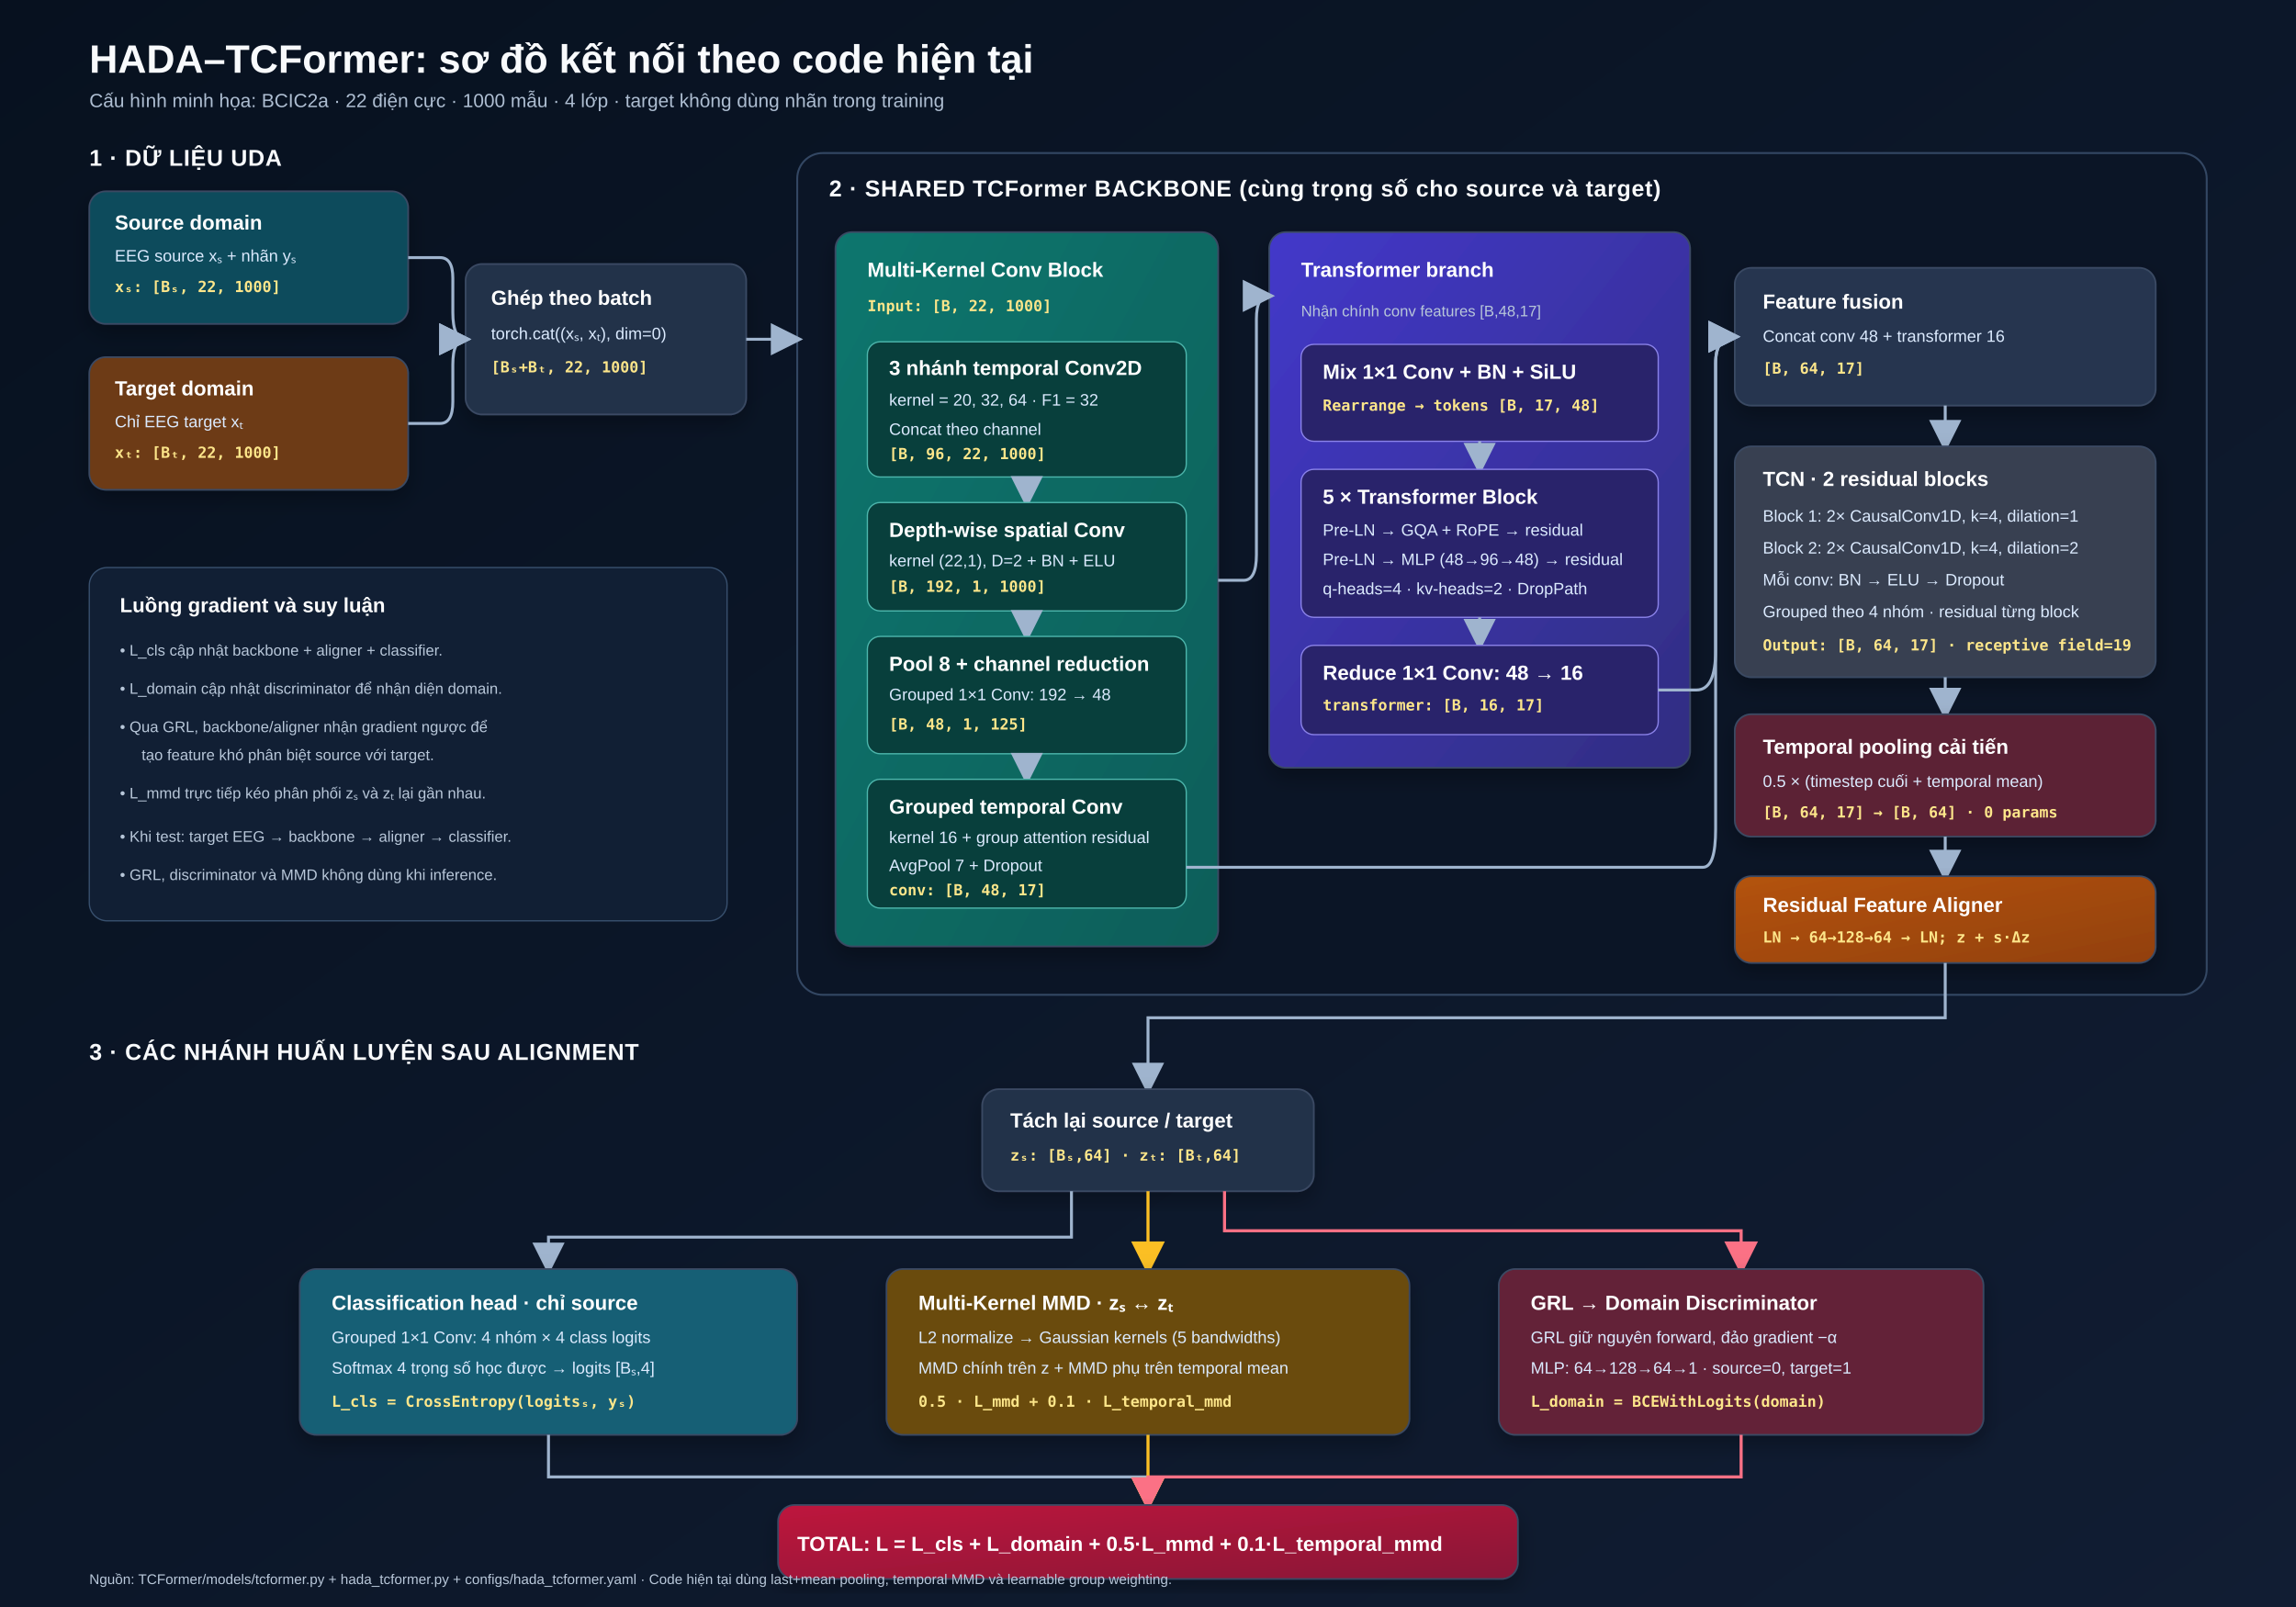
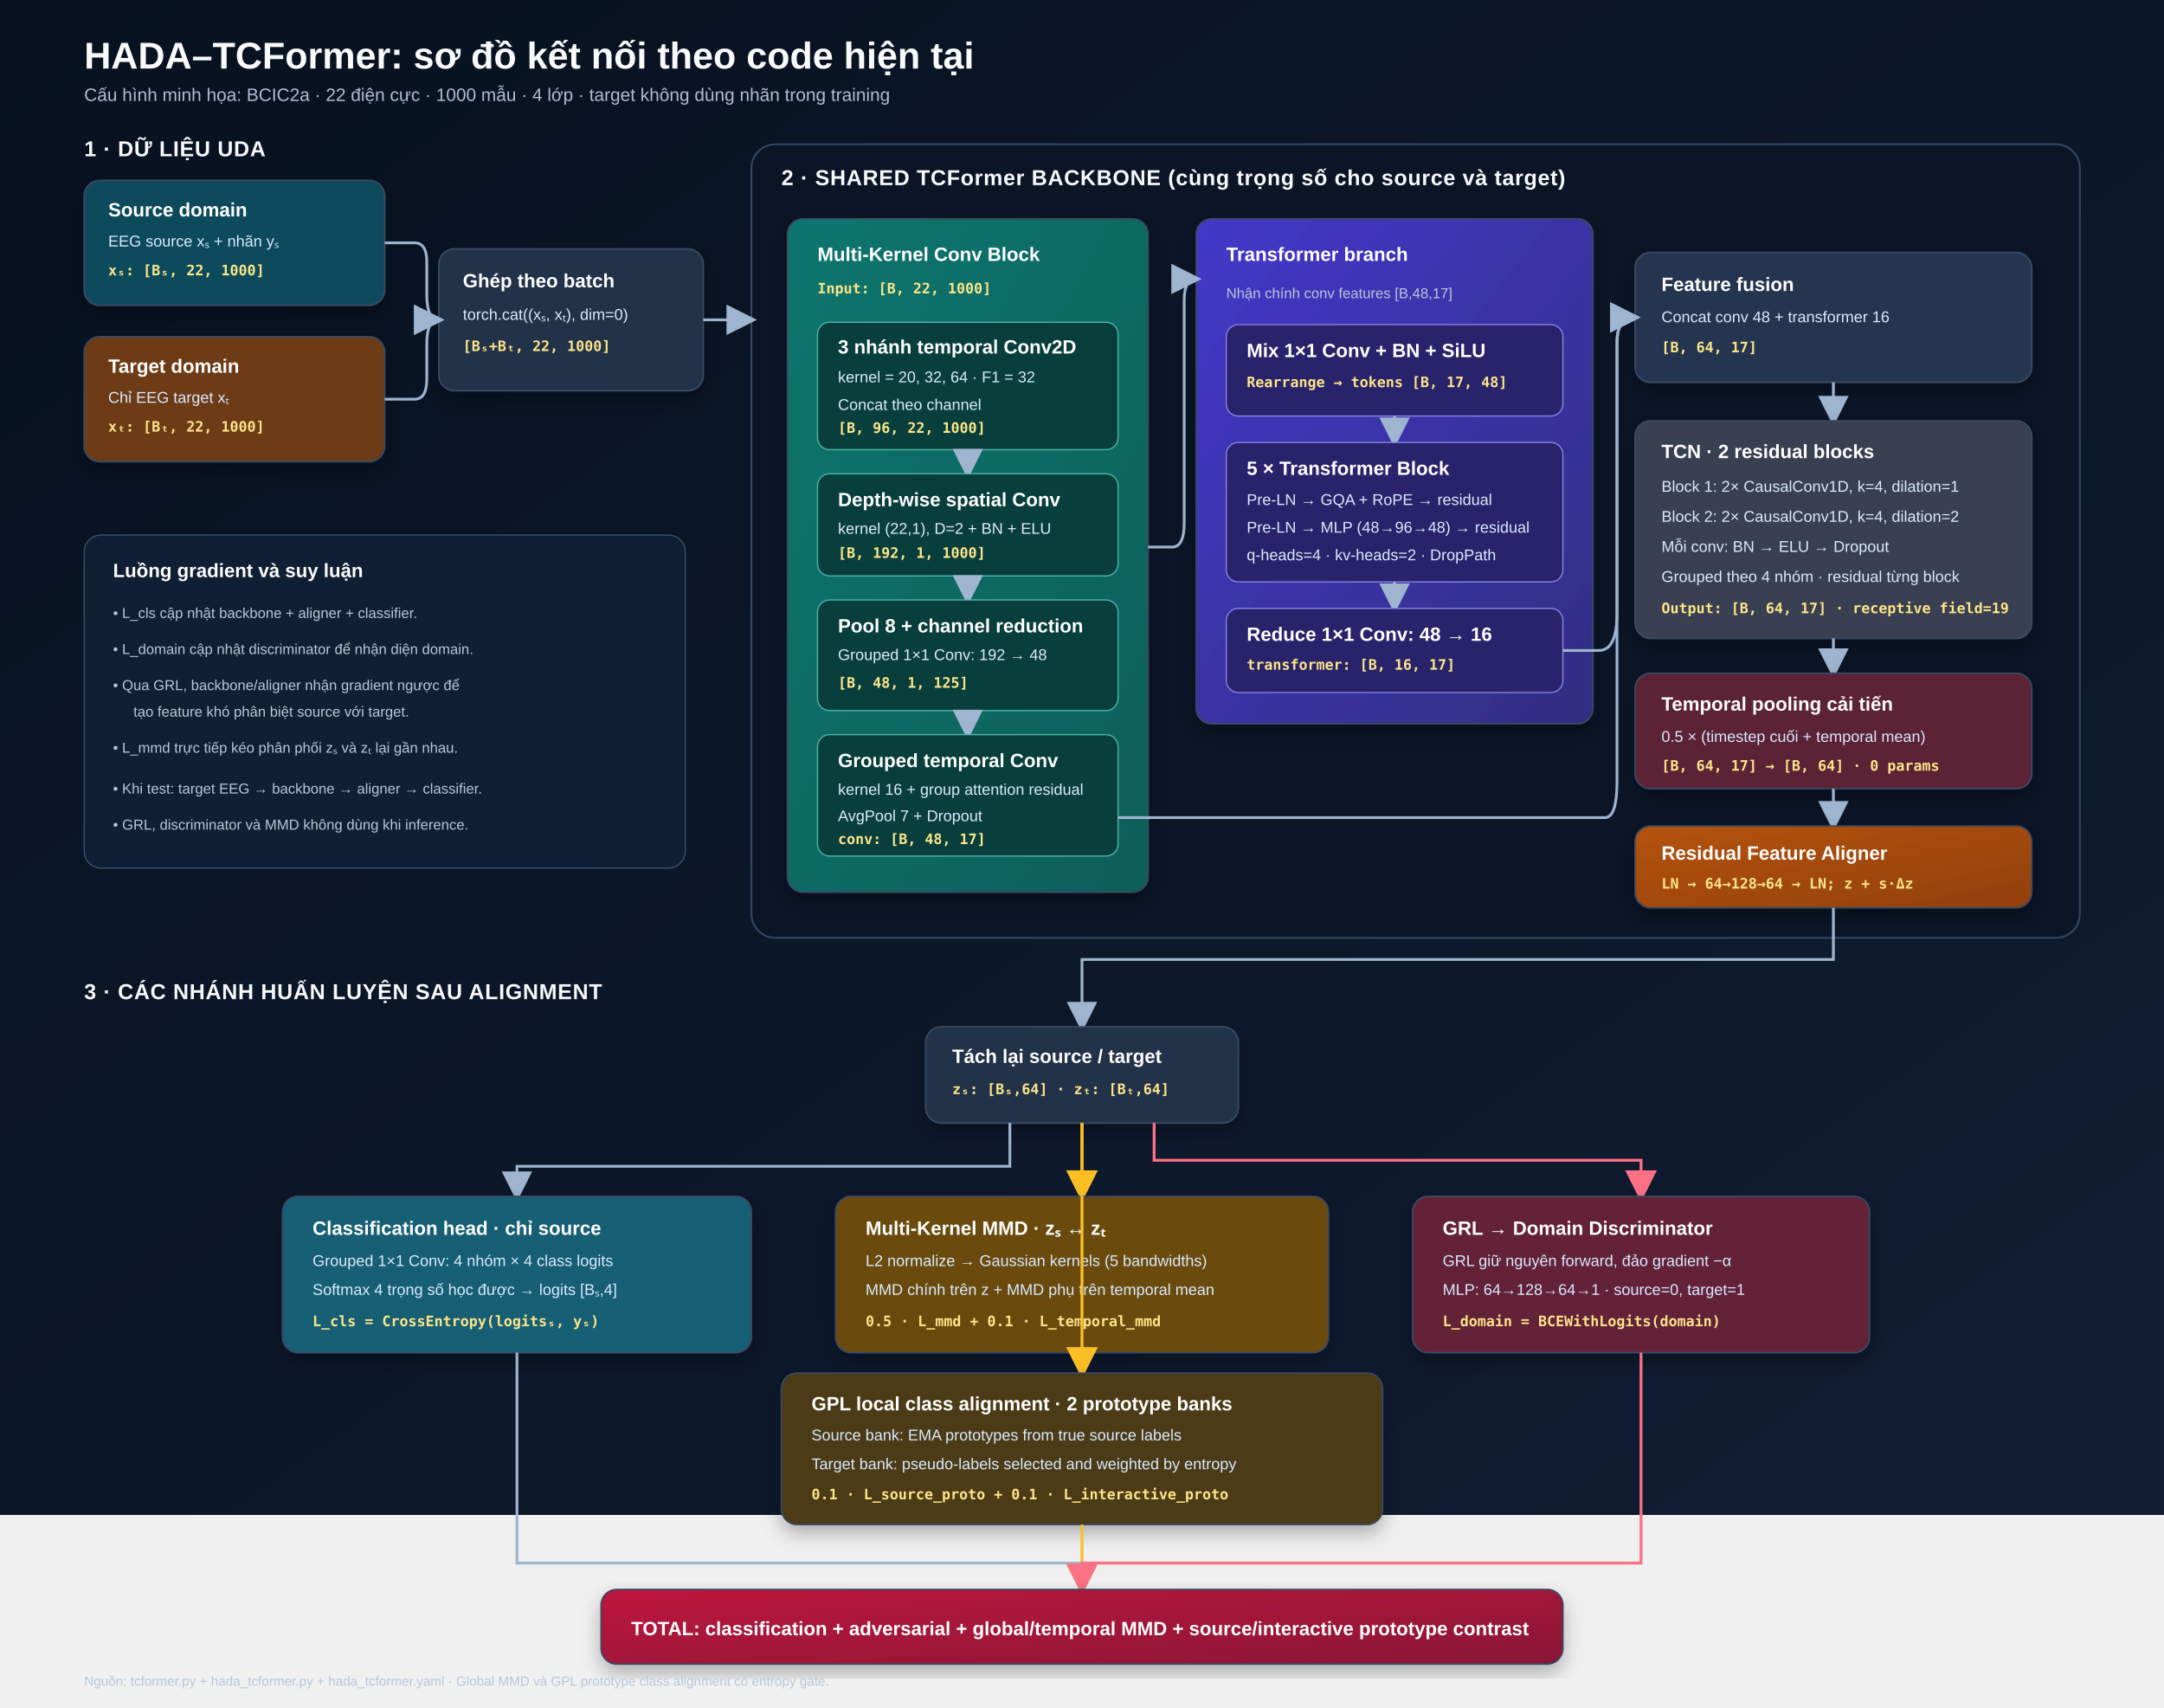
- <svg xmlns="http://www.w3.org/2000/svg" width="1800" height="1260" viewBox="0 0 1800 1260" role="img" aria-labelledby="title desc">
+ <svg xmlns="http://www.w3.org/2000/svg" width="1800" height="1420" viewBox="0 0 1800 1420" role="img" aria-labelledby="title desc">
  <defs>
    <linearGradient id="bg" x1="0" y1="0" x2="1" y2="1">
      <stop offset="0" stop-color="#07111f" />
      <stop offset="1" stop-color="#111d33" />
    </linearGradient>
    <linearGradient id="cnn" x1="0" y1="0" x2="1" y2="1">
      <stop offset="0" stop-color="#0f766e" />
      <stop offset="1" stop-color="#115e59" />
    </linearGradient>
    <linearGradient id="trans" x1="0" y1="0" x2="1" y2="1">
      <stop offset="0" stop-color="#4338ca" />
      <stop offset="1" stop-color="#312e81" />
    </linearGradient>
    <linearGradient id="adapt" x1="0" y1="0" x2="1" y2="1">
      <stop offset="0" stop-color="#b45309" />
      <stop offset="1" stop-color="#92400e" />
    </linearGradient>
    <linearGradient id="loss" x1="0" y1="0" x2="1" y2="1">
      <stop offset="0" stop-color="#be123c" />
      <stop offset="1" stop-color="#881337" />
    </linearGradient>
    <filter id="shadow" x="-20%" y="-20%" width="140%" height="140%">
      <feDropShadow dx="0" dy="7" stdDeviation="8" flood-color="#000" flood-opacity="0.28" />
    </filter>
    <marker id="arrow" markerWidth="11" markerHeight="11" refX="9" refY="5.5" orient="auto">
      <path d="M0,0 L11,5.5 L0,11 z" fill="#9fb4ce" />
    </marker>
    <marker id="arrowGold" markerWidth="11" markerHeight="11" refX="9" refY="5.5" orient="auto">
      <path d="M0,0 L11,5.5 L0,11 z" fill="#fbbf24" />
    </marker>
    <marker id="arrowRed" markerWidth="11" markerHeight="11" refX="9" refY="5.5" orient="auto">
      <path d="M0,0 L11,5.5 L0,11 z" fill="#fb7185" />
    </marker>
    <style>
      .title { font: 700 31px 'Segoe UI', Arial, sans-serif; fill: #f8fafc; }
      .subtitle { font: 400 15px 'Segoe UI', Arial, sans-serif; fill: #aebed2; }
      .section { font: 700 18px 'Segoe UI', Arial, sans-serif; fill: #f8fafc; letter-spacing: .5px; }
      .box-title { font: 700 16px 'Segoe UI', Arial, sans-serif; fill: #fff; }
      .box-text { font: 400 13px 'Segoe UI', Arial, sans-serif; fill: #dbeafe; }
      .shape { font: 600 12px Consolas, monospace; fill: #fde68a; }
      .small { font: 400 12px 'Segoe UI', Arial, sans-serif; fill: #b8c7d9; }
      .tiny { font: 400 11px 'Segoe UI', Arial, sans-serif; fill: #b8c7d9; }
      .card { stroke: #3a4a63; stroke-width: 1.3; rx: 13; filter: url(#shadow); }
      .arrow { fill: none; stroke: #9fb4ce; stroke-width: 2.3; marker-end: url(#arrow); }
      .gold-arrow { fill: none; stroke: #fbbf24; stroke-width: 2.4; marker-end: url(#arrowGold); }
      .red-arrow { fill: none; stroke: #fb7185; stroke-width: 2.4; marker-end: url(#arrowRed); }
      .dash { stroke-dasharray: 7 6; }
    </style>
  </defs>
  <rect width="1800" height="1260" fill="url(#bg)" />
  <text x="70" y="57" class="title">HADA–TCFormer: sơ đồ kết nối theo code hiện tại</text>
  <text x="70" y="84" class="subtitle">Cấu hình minh họa: BCIC2a · 22 điện cực · 1000 mẫu · 4 lớp · target không dùng nhãn trong training</text>
  <text x="70" y="130" class="section">1 · DỮ LIỆU UDA</text>
  <rect x="70" y="150" width="250" height="104" fill="#0f4c5c" class="card" />
  <text x="90" y="180" class="box-title">Source domain</text>
  <text x="90" y="205" class="box-text">EEG source xₛ + nhãn yₛ</text>
  <text x="90" y="229" class="shape">xₛ: [Bₛ, 22, 1000]</text>
  <rect x="70" y="280" width="250" height="104" fill="#6d3a13" class="card" />
  <text x="90" y="310" class="box-title">Target domain</text>
  <text x="90" y="335" class="box-text">Chỉ EEG target xₜ</text>
  <text x="90" y="359" class="shape">xₜ: [Bₜ, 22, 1000]</text>
  <rect x="365" y="207" width="220" height="118" fill="#24334a" class="card" />
  <text x="385" y="239" class="box-title">Ghép theo batch</text>
  <text x="385" y="266" class="box-text">torch.cat((xₛ, xₜ), dim=0)</text>
  <text x="385" y="292" class="shape">[Bₛ+Bₜ, 22, 1000]</text>
  <path d="M320 202 H345 Q355 202 355 218 V245 Q355 266 365 266" class="arrow" />
  <path d="M320 332 H345 Q355 332 355 315 V286 Q355 266 365 266" class="arrow" />
  <rect x="625" y="120" width="1105" height="660" fill="#0b1526" stroke="#334763" stroke-width="1.5" rx="20" />
  <text x="650" y="154" class="section">2 · SHARED TCFormer BACKBONE (cùng trọng số cho source và target)</text>
  <path d="M585 266 H625" class="arrow" />
  <rect x="655" y="182" width="300" height="560" fill="url(#cnn)" class="card" />
  <text x="680" y="217" class="box-title">Multi-Kernel Conv Block</text>
  <text x="680" y="244" class="shape">Input: [B, 22, 1000]</text>
  <rect x="680" y="268" width="250" height="106" fill="#083f3c" stroke="#4db6ac" rx="10" />
  <text x="697" y="294" class="box-title">3 nhánh temporal Conv2D</text>
  <text x="697" y="318" class="box-text">kernel = 20, 32, 64 · F1 = 32</text>
  <text x="697" y="341" class="box-text">Concat theo channel</text>
  <text x="697" y="360" class="shape">[B, 96, 22, 1000]</text>
  <path d="M805 374 V394" class="arrow" />
  <rect x="680" y="394" width="250" height="85" fill="#083f3c" stroke="#4db6ac" rx="10" />
  <text x="697" y="421" class="box-title">Depth-wise spatial Conv</text>
  <text x="697" y="444" class="box-text">kernel (22,1), D=2 + BN + ELU</text>
  <text x="697" y="464" class="shape">[B, 192, 1, 1000]</text>
  <path d="M805 479 V499" class="arrow" />
  <rect x="680" y="499" width="250" height="92" fill="#083f3c" stroke="#4db6ac" rx="10" />
  <text x="697" y="526" class="box-title">Pool 8 + channel reduction</text>
  <text x="697" y="549" class="box-text">Grouped 1×1 Conv: 192 → 48</text>
  <text x="697" y="572" class="shape">[B, 48, 1, 125]</text>
  <path d="M805 591 V611" class="arrow" />
  <rect x="680" y="611" width="250" height="101" fill="#083f3c" stroke="#4db6ac" rx="10" />
  <text x="697" y="638" class="box-title">Grouped temporal Conv</text>
  <text x="697" y="661" class="box-text">kernel 16 + group attention residual</text>
  <text x="697" y="683" class="box-text">AvgPool 7 + Dropout</text>
  <text x="697" y="702" class="shape">conv: [B, 48, 17]</text>
  <rect x="995" y="182" width="330" height="420" fill="url(#trans)" class="card" />
  <text x="1020" y="217" class="box-title">Transformer branch</text>
  <path d="M955 455 H975 Q985 455 985 435 V250 Q985 232 995 232" class="arrow" />
  <text x="1020" y="248" class="small">Nhận chính conv features [B,48,17]</text>
  <rect x="1020" y="270" width="280" height="76" fill="#29236b" stroke="#8b83ea" rx="10" />
  <text x="1037" y="297" class="box-title">Mix 1×1 Conv + BN + SiLU</text>
  <text x="1037" y="322" class="shape">Rearrange → tokens [B, 17, 48]</text>
  <path d="M1160 346 V368" class="arrow" />
  <rect x="1020" y="368" width="280" height="116" fill="#29236b" stroke="#8b83ea" rx="10" />
  <text x="1037" y="395" class="box-title">5 × Transformer Block</text>
  <text x="1037" y="420" class="box-text">Pre-LN → GQA + RoPE → residual</text>
  <text x="1037" y="443" class="box-text">Pre-LN → MLP (48→96→48) → residual</text>
  <text x="1037" y="466" class="box-text">q-heads=4 · kv-heads=2 · DropPath</text>
  <path d="M1160 484 V506" class="arrow" />
  <rect x="1020" y="506" width="280" height="70" fill="#29236b" stroke="#8b83ea" rx="10" />
  <text x="1037" y="533" class="box-title">Reduce 1×1 Conv: 48 → 16</text>
  <text x="1037" y="557" class="shape">transformer: [B, 16, 17]</text>
  <rect x="1360" y="210" width="330" height="108" fill="#253650" class="card" />
  <text x="1382" y="242" class="box-title">Feature fusion</text>
  <text x="1382" y="268" class="box-text">Concat conv 48 + transformer 16</text>
  <text x="1382" y="293" class="shape">[B, 64, 17]</text>
  <path d="M930 680 H1335 Q1345 680 1345 650 V285 Q1345 264 1360 264" class="arrow" />
  <path d="M1300 541 H1330 Q1345 541 1345 510 V285 Q1345 264 1360 264" class="arrow" />
  <path d="M1525 318 V350" class="arrow" />
  <rect x="1360" y="350" width="330" height="181" fill="#374151" class="card" />
  <text x="1382" y="381" class="box-title">TCN · 2 residual blocks</text>
  <text x="1382" y="409" class="box-text">Block 1: 2× CausalConv1D, k=4, dilation=1</text>
  <text x="1382" y="434" class="box-text">Block 2: 2× CausalConv1D, k=4, dilation=2</text>
  <text x="1382" y="459" class="box-text">Mỗi conv: BN → ELU → Dropout</text>
  <text x="1382" y="484" class="box-text">Grouped theo 4 nhóm · residual từng block</text>
  <text x="1382" y="510" class="shape">Output: [B, 64, 17] · receptive field=19</text>
  <path d="M1525 531 V560" class="arrow" />
  <rect x="1360" y="560" width="330" height="96" fill="#5b2434" stroke="#fb7185" class="card" />
  <text x="1382" y="591" class="box-title">Temporal pooling cải tiến</text>
  <text x="1382" y="617" class="box-text">0.5 × (timestep cuối + temporal mean)</text>
  <text x="1382" y="641" class="shape">[B, 64, 17] → [B, 64] · 0 params</text>
  <path d="M1525 656 V687" class="arrow" />
  <rect x="1360" y="687" width="330" height="68" fill="url(#adapt)" class="card" />
  <text x="1382" y="715" class="box-title">Residual Feature Aligner</text>
  <text x="1382" y="739" class="shape">LN → 64→128→64 → LN; z + s·Δz</text>
  <text x="70" y="831" class="section">3 · CÁC NHÁNH HUẤN LUYỆN SAU ALIGNMENT</text>
  <path d="M1525 755 V798 H900 V854" class="arrow" />
  <rect x="770" y="854" width="260" height="80" fill="#24334a" class="card" />
  <text x="792" y="884" class="box-title">Tách lại source / target</text>
  <text x="792" y="910" class="shape">zₛ: [Bₛ,64] · zₜ: [Bₜ,64]</text>
  <path d="M840 934 V970 H430 V995" class="arrow" />
  <rect x="235" y="995" width="390" height="130" fill="#155e75" class="card" />
  <text x="260" y="1027" class="box-title">Classification head · chỉ source</text>
  <text x="260" y="1053" class="box-text">Grouped 1×1 Conv: 4 nhóm × 4 class logits</text>
  <text x="260" y="1077" class="box-text">Softmax 4 trọng số học được → logits [Bₛ,4]</text>
  <text x="260" y="1103" class="shape">L_cls = CrossEntropy(logitsₛ, yₛ)</text>
  <path d="M900 934 V995" class="gold-arrow" />
  <rect x="695" y="995" width="410" height="130" fill="#6b4b0c" stroke="#fbbf24" class="card" />
  <text x="720" y="1027" class="box-title">Multi-Kernel MMD · zₛ ↔ zₜ</text>
  <text x="720" y="1053" class="box-text">L2 normalize → Gaussian kernels (5 bandwidths)</text>
  <text x="720" y="1077" class="box-text">MMD chính trên z + MMD phụ trên temporal mean</text>
  <text x="720" y="1103" class="shape">0.5 · L_mmd + 0.1 · L_temporal_mmd</text>
  <path d="M960 934 V965 H1365 V995" class="red-arrow" />
  <rect x="1175" y="995" width="380" height="130" fill="#632337" stroke="#fb7185" class="card" />
  <text x="1200" y="1027" class="box-title">GRL → Domain Discriminator</text>
  <text x="1200" y="1053" class="box-text">GRL giữ nguyên forward, đảo gradient −α</text>
  <text x="1200" y="1077" class="box-text">MLP: 64→128→64→1 · source=0, target=1</text>
  <text x="1200" y="1103" class="shape">L_domain = BCEWithLogits(domain)</text>
-   <path d="M430 1125 V1158 H900 V1180" class="arrow" />
-   <path d="M900 1125 V1180" class="gold-arrow" />
-   <path d="M1365 1125 V1158 H900 V1180" class="red-arrow" />
-   <rect x="610" y="1180" width="580" height="58" fill="url(#loss)" class="card" />
-   <text x="625" y="1216" class="box-title">TOTAL: L = L_cls + L_domain + 0.5·L_mmd + 0.1·L_temporal_mmd</text>
+   <path d="M900 934 V1142" class="gold-arrow" />
+   <rect x="650" y="1142" width="500" height="126" fill="#4c3b12" stroke="#facc15" class="card" />
+   <text x="675" y="1173" class="box-title">GPL local class alignment · 2 prototype banks</text>
+   <text x="675" y="1198" class="box-text">Source bank: EMA prototypes from true source labels</text>
+   <text x="675" y="1222" class="box-text">Target bank: pseudo-labels selected and weighted by entropy</text>
+   <text x="675" y="1247" class="shape">0.1 · L_source_proto + 0.1 · L_interactive_proto</text>
+   <path d="M430 1125 V1300 H900 V1322" class="arrow" />
+   <path d="M900 1268 V1322" class="gold-arrow" />
+   <path d="M1365 1125 V1300 H900 V1322" class="red-arrow" />
+   <rect x="500" y="1322" width="800" height="62" fill="url(#loss)" class="card" />
+   <text x="525" y="1360" class="box-title">TOTAL: classification + adversarial + global/temporal MMD + source/interactive prototype contrast</text>
  <rect x="70" y="445" width="500" height="277" fill="#111f34" stroke="#38506e" rx="14" />
  <text x="94" y="480" class="box-title">Luồng gradient và suy luận</text>
  <text x="94" y="514" class="small">• L_cls cập nhật backbone + aligner + classifier.</text>
  <text x="94" y="544" class="small">• L_domain cập nhật discriminator để nhận diện domain.</text>
  <text x="94" y="574" class="small">• Qua GRL, backbone/aligner nhận gradient ngược để</text>
  <text x="111" y="596" class="small">tạo feature khó phân biệt source với target.</text>
  <text x="94" y="626" class="small">• L_mmd trực tiếp kéo phân phối zₛ và zₜ lại gần nhau.</text>
  <text x="94" y="660" class="small">• Khi test: target EEG → backbone → aligner → classifier.</text>
  <text x="94" y="690" class="small">• GRL, discriminator và MMD không dùng khi inference.</text>
-   <text x="70" y="1242" class="tiny">Nguồn: TCFormer/models/tcformer.py + hada_tcformer.py + configs/hada_tcformer.yaml · Code hiện tại dùng last+mean pooling, temporal MMD và learnable group weighting.</text>
+   <text x="70" y="1402" class="tiny">Nguồn: tcformer.py + hada_tcformer.py + hada_tcformer.yaml · Global MMD và GPL prototype class alignment có entropy gate.</text>
</svg>
